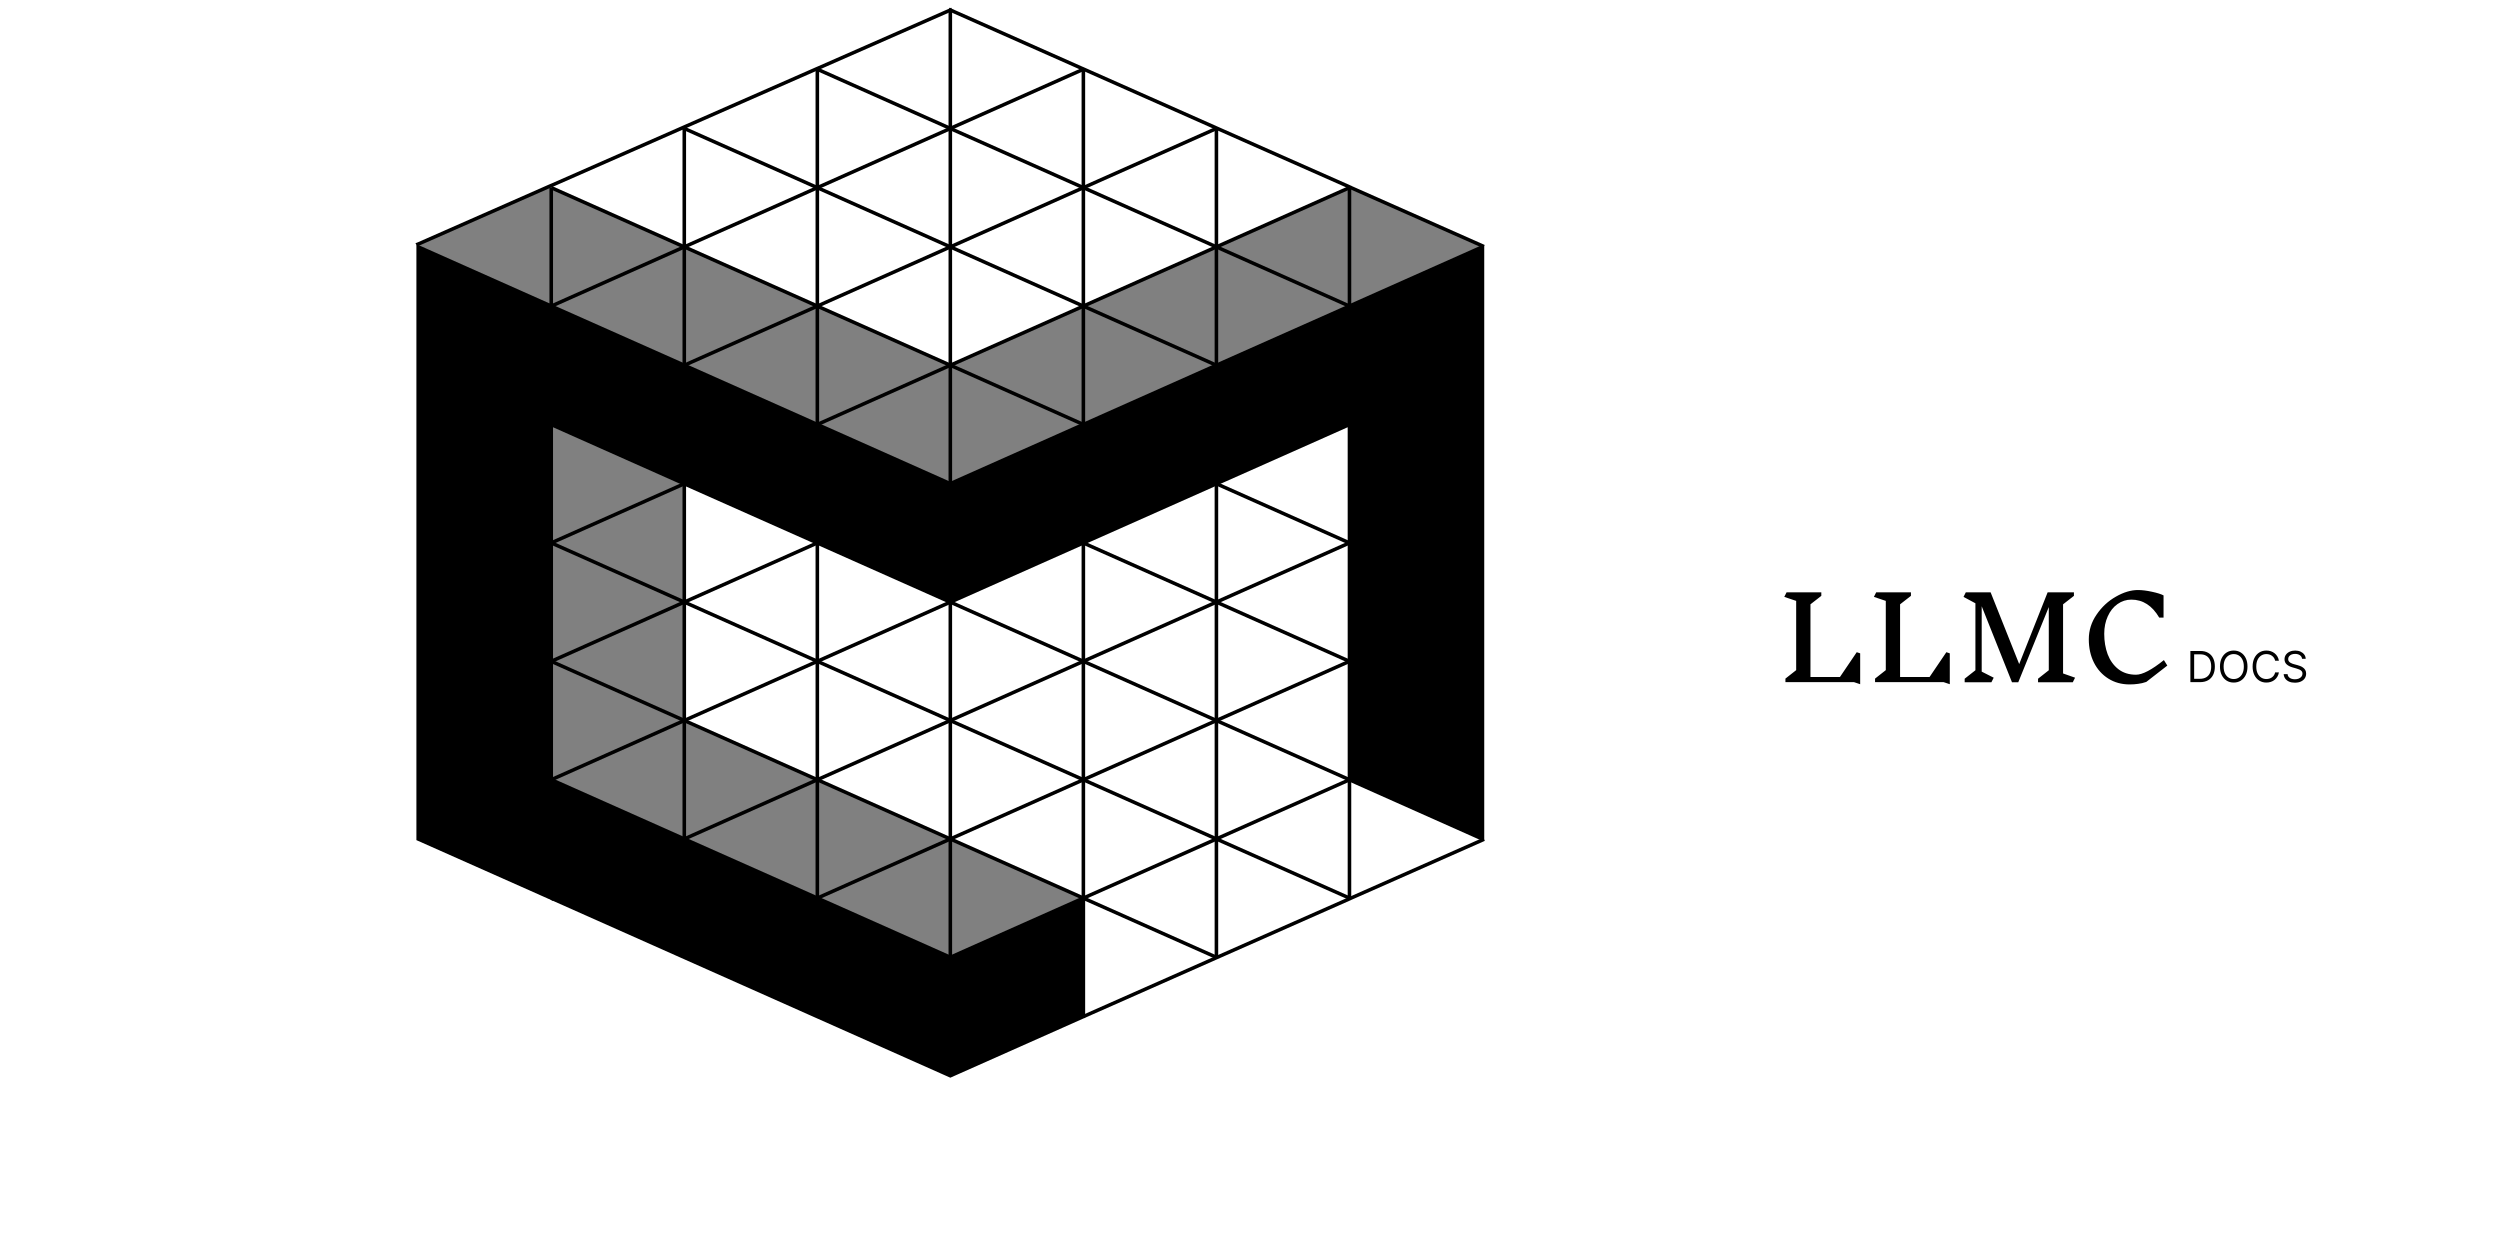
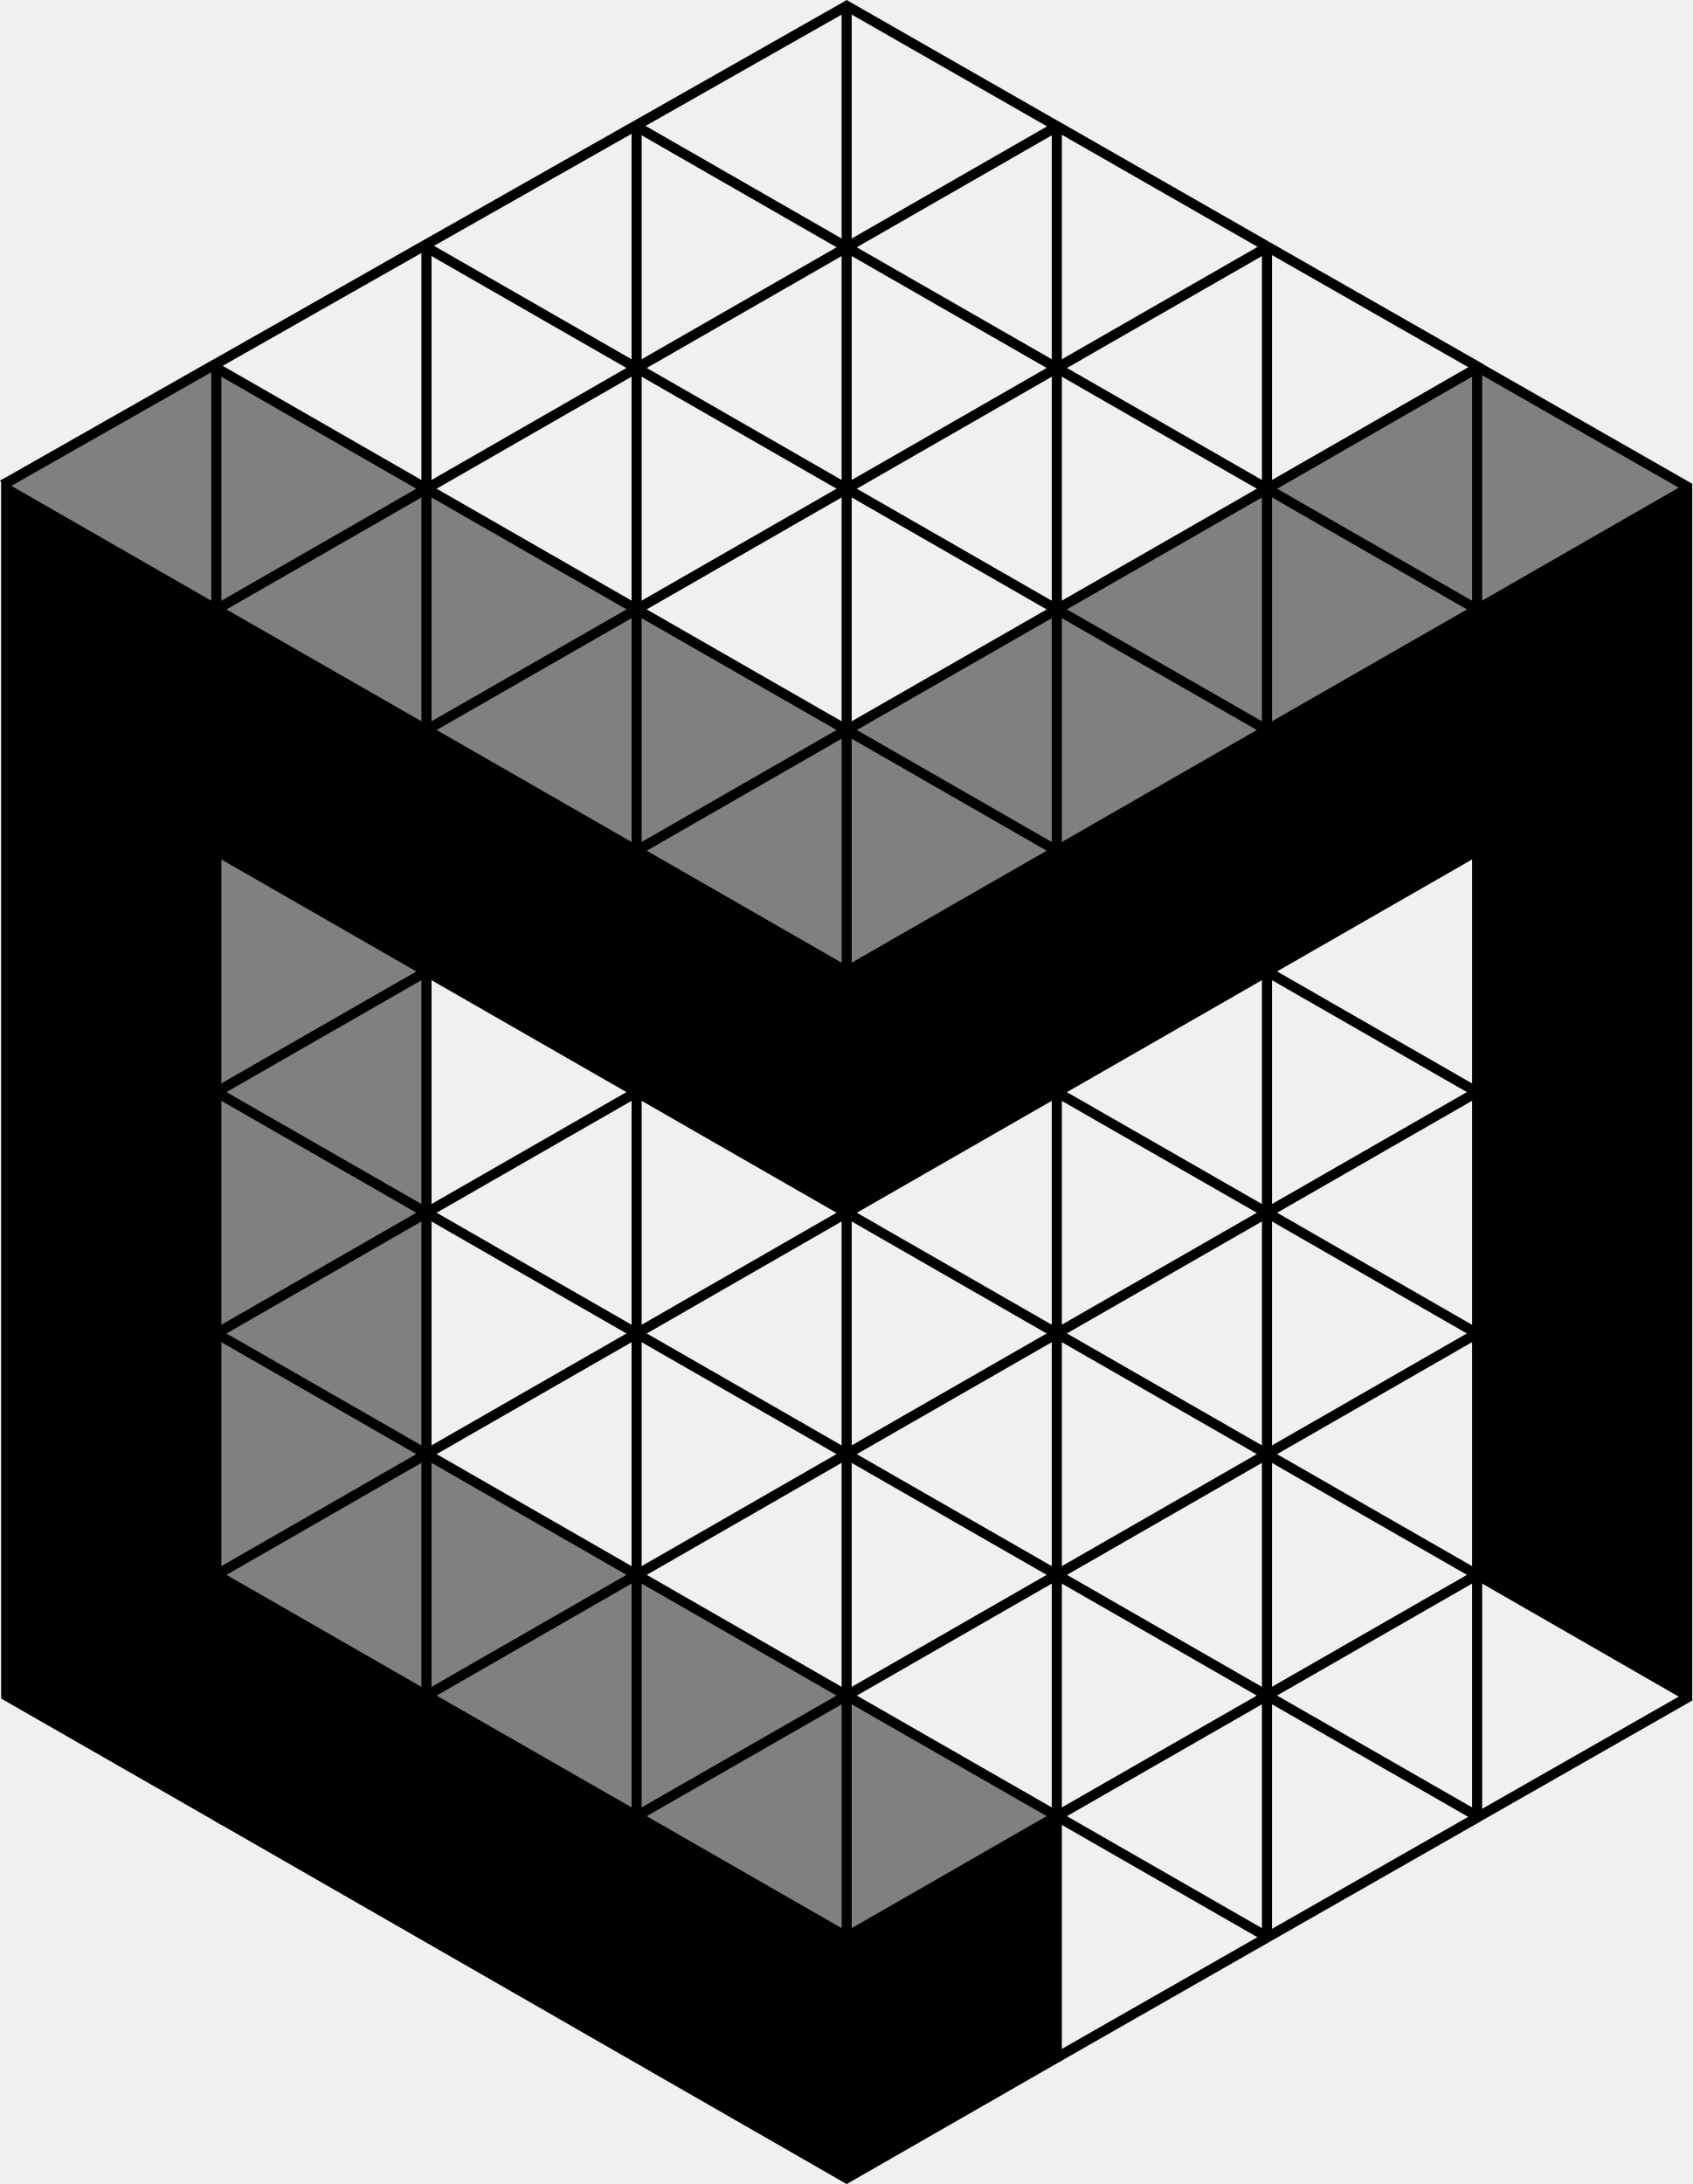
- <svg xmlns="http://www.w3.org/2000/svg" width="700" height="350" viewBox="0 0 700 350" fill="none">
-   <rect width="700" height="350" transform="matrix(1 0 0 -1 0 350)" fill="white" />
-   <g clip-path="url(#clip0_1_2)">
-     <path d="M415.248 68.923L415.087 69.131H415.069L377.851 85.702V52.56V52.546L377.958 52.393L378.03 52.421V52.435L378.155 52.49L415.248 68.923Z" fill="#808080" />
-     <path d="M415.087 69.131V234.911H415.069L377.851 218.326V185.17V152.014V118.858L340.597 135.429V135.443L303.343 152.014L266.09 168.585L228.854 152.014L191.6 135.443L154.346 118.858V85.716L191.6 102.273L228.854 118.858L266.09 135.443V135.429L303.343 118.858L340.597 102.273L377.851 85.716V85.702L415.069 69.131H415.087Z" fill="black" />
-     <path d="M378.155 52.477V52.49L378.03 52.435V52.421L378.155 52.477Z" fill="#A3A3A3" />
-     <path d="M377.851 85.702V85.716L340.597 69.131L377.851 52.546V52.56V85.702Z" fill="#808080" />
-     <path d="M377.851 85.716L340.597 102.273V69.131L377.851 85.716Z" fill="#808080" />
-     <path d="M340.597 69.131V102.273L303.343 85.716V85.702L340.597 69.131Z" fill="#808080" />
-     <path d="M340.597 102.273L303.343 118.858V85.716L340.597 102.273Z" fill="#808080" />
-     <path d="M303.343 251.482V284.638L266.09 301.209L228.854 284.638L191.6 268.053L154.346 251.468V218.326L191.6 234.911L228.854 251.468V251.482L266.09 268.053L303.343 251.468V251.482Z" fill="black" />
-     <path d="M303.343 85.716V118.858L266.09 102.273L303.343 85.716Z" fill="#808080" />
-     <path d="M303.343 118.858L266.09 135.429V102.273L303.343 118.858Z" fill="#808080" />
-     <path d="M303.343 251.468L266.09 268.053V234.911L303.343 251.468Z" fill="#808080" />
-     <path d="M266.161 2.847L266.107 2.93L266.09 2.902V2.819L266.161 2.847Z" fill="black" />
-     <path d="M266.09 234.911V268.053L228.854 251.482V251.468L266.09 234.911Z" fill="#808080" />
-     <path d="M266.09 135.429V135.443L228.854 118.858L266.09 102.273V135.429Z" fill="#808080" />
-     <path d="M266.09 2.819V2.902L266.054 2.833L266.09 2.819Z" fill="black" />
-     <path d="M266.09 102.273L228.854 118.858V85.716L266.09 102.273Z" fill="#808080" />
-     <path d="M266.09 234.911L228.854 251.468V218.326L266.09 234.911Z" fill="#808080" />
-     <path d="M228.854 218.326V251.468L191.6 234.911L228.854 218.326Z" fill="#808080" />
-     <path d="M228.854 85.716V118.858L191.6 102.273L228.854 85.716Z" fill="#808080" />
-     <path d="M228.854 85.702V85.716L191.6 102.273V69.131L228.854 85.702Z" fill="#808080" />
-     <path d="M228.854 218.326L191.6 234.911V201.741L228.854 218.326Z" fill="#808080" />
-     <path d="M191.6 201.741V234.911L154.346 218.326L191.6 201.741Z" fill="#808080" />
-     <path d="M191.6 168.585V201.741L154.346 185.17L191.6 168.585Z" fill="#808080" />
-     <path d="M191.6 135.443V168.585L154.346 152.014L191.6 135.443Z" fill="#808080" />
-     <path d="M191.6 69.131V102.273L154.346 85.716L191.6 69.131Z" fill="#808080" />
-     <path d="M191.6 69.131L154.346 85.716V52.546L191.6 69.131Z" fill="#808080" />
-     <path d="M191.6 135.443L154.346 152.014V118.858L191.6 135.443Z" fill="#808080" />
-     <path d="M191.6 168.585L154.346 185.17V152.014L191.6 168.585Z" fill="#808080" />
-     <path d="M191.6 201.741L154.346 218.326V185.17L191.6 201.741Z" fill="#808080" />
-     <path d="M154.346 218.326V251.468L117.093 234.911V69.131L154.346 85.716V118.858V152.014V185.17V218.326Z" fill="black" />
-     <path d="M154.346 52.546V85.716L117.093 69.131L116.645 68.52L117.2 68.298L154.006 52.088L154.346 52.546Z" fill="#808080" />
-     <path d="M154.006 52.088L117.2 68.298L116.645 68.52L116.627 68.492L117.182 68.257L153.988 52.074L154.006 52.088Z" fill="#A3A3A3" />
-     <path d="M154.346 85.716V52.546" stroke="black" stroke-miterlimit="10" />
-     <path d="M191.6 35.975V69.131V102.273" stroke="black" stroke-miterlimit="10" />
-     <path d="M191.6 135.443V168.585V201.741V234.911" stroke="black" stroke-miterlimit="10" />
-     <path d="M228.854 85.716V118.858" stroke="black" stroke-miterlimit="10" />
-     <path d="M228.854 19.39V52.546V85.702" stroke="black" stroke-miterlimit="10" />
-     <path d="M228.854 152.014V185.17V218.326V251.468" stroke="black" stroke-miterlimit="10" />
-     <path d="M266.09 35.961V2.902" stroke="black" stroke-miterlimit="10" />
-     <path d="M266.09 135.429V102.273V69.131V35.975" stroke="black" stroke-miterlimit="10" />
-     <path d="M266.09 201.755V234.911V268.053" stroke="black" stroke-miterlimit="10" />
-     <path d="M266.09 168.585V201.741" stroke="black" stroke-miterlimit="10" />
-     <path d="M303.343 85.716V118.858" stroke="black" stroke-miterlimit="10" />
-     <path d="M303.343 19.39V52.546V85.702" stroke="black" stroke-miterlimit="10" />
-     <path d="M303.343 185.17V218.326V251.468" stroke="black" stroke-miterlimit="10" />
-     <path d="M303.343 152.028V185.156" stroke="black" stroke-miterlimit="10" />
-     <path d="M340.597 234.911V268.053" stroke="black" stroke-miterlimit="10" />
-     <path d="M340.597 201.755V234.897" stroke="black" stroke-miterlimit="10" />
-     <path d="M340.597 135.443V168.585V201.741" stroke="black" stroke-miterlimit="10" />
-     <path d="M340.597 102.273V69.131V35.975" stroke="black" stroke-miterlimit="10" />
-     <path d="M377.851 218.326V251.468" stroke="black" stroke-miterlimit="10" />
-     <path d="M377.851 52.546V52.56V85.702" stroke="black" stroke-miterlimit="10" />
-     <path d="M266.537 2.611L266.09 2.805L266.054 2.833L229.23 19.029L229.104 19.085L228.746 19.237L191.887 35.434V35.447L191.618 35.559L191.385 35.656L154.543 51.866L154.113 52.046L154.006 52.088L117.2 68.298L116.645 68.52L116.627 68.534" stroke="black" stroke-miterlimit="10" />
-     <path d="M266.09 35.975L228.854 52.546L191.6 69.131L154.346 85.716" stroke="black" stroke-miterlimit="10" />
-     <path d="M303.343 19.39L266.09 35.961" stroke="black" stroke-miterlimit="10" />
-     <path d="M228.854 85.702L266.09 69.131L303.343 52.546L340.597 35.975V35.961" stroke="black" stroke-miterlimit="10" />
-     <path d="M191.6 102.273L228.854 85.716" stroke="black" stroke-miterlimit="10" />
-     <path d="M228.854 118.858L266.09 102.273L303.343 85.716V85.702L340.597 69.131L377.851 52.546" stroke="black" stroke-miterlimit="10" />
-     <path d="M191.6 135.443L154.346 152.014" stroke="black" stroke-miterlimit="10" />
-     <path d="M228.854 152.014L191.6 168.585L154.346 185.17" stroke="black" stroke-miterlimit="10" />
-     <path d="M266.09 168.585L228.854 185.17L191.6 201.741L154.346 218.326" stroke="black" stroke-miterlimit="10" />
-     <path d="M377.833 152.014L340.597 168.585L303.343 185.156V185.17L266.09 201.741L228.854 218.326L191.6 234.911" stroke="black" stroke-miterlimit="10" />
-     <path d="M377.833 185.17L340.597 201.741L303.343 218.326L266.09 234.911L228.854 251.468" stroke="black" stroke-miterlimit="10" />
-     <path d="M377.851 218.326L340.597 234.897V234.911L303.343 251.468" stroke="black" stroke-miterlimit="10" />
-     <path d="M415.534 234.994L415.248 235.119L378.155 251.523L377.958 251.621L340.74 268.081L340.651 268.122L303.343 284.638" stroke="black" stroke-miterlimit="10" />
-     <path d="M154.346 185.17L191.6 201.741L228.854 218.326L266.09 234.911L303.343 251.468" stroke="black" stroke-miterlimit="10" />
-     <path d="M303.343 251.482L340.597 268.053" stroke="black" stroke-miterlimit="10" />
-     <path d="M154.346 152.014L191.6 168.585L228.854 185.17L266.09 201.741V201.755L303.343 218.326L340.597 234.911L377.851 251.468V251.482" stroke="black" stroke-miterlimit="10" />
-     <path d="M377.851 218.326L340.597 201.755V201.741L303.343 185.17L266.09 168.585" stroke="black" stroke-miterlimit="10" />
-     <path d="M154.346 218.326L191.6 234.911L228.854 251.468V251.482L266.09 268.053L303.343 251.468V251.482V284.638L266.09 301.209L228.854 284.638L191.6 268.053L154.346 251.468" stroke="black" stroke-miterlimit="10" />
-     <path d="M154.346 118.858V152.014V185.17V218.326V251.468L117.093 234.911V69.131L154.346 85.716" stroke="black" stroke-miterlimit="10" />
-     <path d="M377.851 185.17H377.833L340.597 168.585L303.343 152.028V152.014" stroke="black" stroke-miterlimit="10" />
-     <path d="M340.597 135.443L377.833 152.014H377.851" stroke="black" stroke-miterlimit="10" />
-     <path d="M303.343 118.858L266.09 102.273L228.854 85.716V85.702L191.6 69.131L154.346 52.546" stroke="black" stroke-miterlimit="10" />
-     <path d="M340.597 102.273L303.343 85.716L266.09 69.131L228.854 52.546L191.6 35.975V35.961" stroke="black" stroke-miterlimit="10" />
-     <path d="M377.851 85.716L340.597 69.131L303.343 52.546L266.09 35.975V35.961L228.854 19.39" stroke="black" stroke-miterlimit="10" />
-     <path d="M265.66 2.611L266.09 2.805L302.985 19.168L303.075 19.196L303.379 19.334L340.418 35.767L340.543 35.822L340.669 35.878L377.833 52.324L377.958 52.393L378.03 52.421V52.435L378.155 52.49L415.248 68.923L415.481 69.034" stroke="black" stroke-miterlimit="10" />
-     <path d="M415.087 69.131V234.911H415.069L377.851 218.326V185.17V152.014V118.858L340.597 135.429V135.443L303.343 152.014L266.09 168.585L228.854 152.014L191.6 135.443L154.346 118.858V85.716L191.6 102.273L228.854 118.858L266.09 135.443V135.429L303.343 118.858L340.597 102.273L377.851 85.716V85.702L415.069 69.131H415.087Z" stroke="black" stroke-miterlimit="10" />
+ <svg xmlns="http://www.w3.org/2000/svg" id="Layer_2" data-name="Layer 2" viewBox="0 0 167.5 216.16">
+   <defs>
+     <style>
+       .cls-1 {
+         fill: none;
+         stroke: #000;
+         stroke-miterlimit: 10;
+       }
+ 
+       .cls-2 {
+         fill: gray;
+       }
+ 
+       .cls-3 {
+         fill: #a3a3a3;
+       }
+     </style>
+   </defs>
+   <g id="Layer_1-2" data-name="Layer 1">
+     <g>
+       <g>
+         <polygon class="cls-2" points="167.08 48.22 166.99 48.37 166.98 48.37 146.2 60.31 146.2 36.43 146.2 36.42 146.26 36.31 146.3 36.33 146.3 36.34 146.37 36.38 167.08 48.22" />
+         <polygon points="166.99 48.37 166.99 167.82 166.98 167.82 146.2 155.87 146.2 131.98 146.2 108.09 146.2 84.2 125.4 96.14 125.4 96.15 104.6 108.09 83.8 120.03 63.01 108.09 42.21 96.15 21.41 84.2 21.41 60.32 42.21 72.25 63.01 84.2 83.8 96.15 83.8 96.14 104.6 84.2 125.4 72.25 146.2 60.32 146.2 60.31 166.98 48.37 166.99 48.37" />
+         <polygon class="cls-3" points="146.37 36.37 146.37 36.38 146.3 36.34 146.3 36.33 146.37 36.37" />
+         <polygon class="cls-2" points="146.2 60.31 146.2 60.32 125.4 48.37 146.2 36.42 146.2 36.43 146.2 60.31" />
+         <polygon class="cls-2" points="146.2 60.32 125.4 72.25 125.4 48.37 146.2 60.32" />
+         <polygon class="cls-2" points="125.4 48.37 125.4 72.25 104.6 60.32 104.6 60.31 125.4 48.37" />
+         <polygon class="cls-2" points="125.4 72.25 104.6 84.2 104.6 60.32 125.4 72.25" />
+         <polygon points="104.6 179.76 104.6 203.65 83.8 215.59 63.01 203.65 42.21 191.7 21.41 179.75 21.41 155.87 42.21 167.82 63.01 179.75 63.01 179.76 83.8 191.7 104.6 179.75 104.6 179.76" />
+         <polygon class="cls-2" points="104.6 60.32 104.6 84.2 83.8 72.25 104.6 60.32" />
+         <polygon class="cls-2" points="104.6 84.2 83.8 96.14 83.8 72.25 104.6 84.2" />
+         <polygon class="cls-2" points="104.6 179.75 83.8 191.7 83.8 167.82 104.6 179.75" />
+         <polygon points="83.84 .61 83.81 .67 83.8 .65 83.8 .59 83.84 .61" />
+         <polygon class="cls-2" points="83.8 167.82 83.8 191.7 63.01 179.76 63.01 179.75 83.8 167.82" />
+         <polygon class="cls-2" points="83.8 96.14 83.8 96.15 63.01 84.2 83.8 72.25 83.8 96.14" />
+         <polygon points="83.8 .59 83.8 .65 83.78 .6 83.8 .59" />
+         <polygon class="cls-2" points="83.8 72.25 63.01 84.2 63.01 60.32 83.8 72.25" />
+         <polygon class="cls-2" points="83.8 167.82 63.01 179.75 63.01 155.87 83.8 167.82" />
+         <polygon class="cls-2" points="63.01 155.87 63.01 179.75 42.21 167.82 63.01 155.87" />
+         <polygon class="cls-2" points="63.01 60.32 63.01 84.2 42.21 72.25 63.01 60.32" />
+         <polygon class="cls-2" points="63.01 60.31 63.01 60.32 42.21 72.25 42.21 48.37 63.01 60.31" />
+         <polygon class="cls-2" points="63.01 155.87 42.21 167.82 42.21 143.92 63.01 155.87" />
+         <polygon class="cls-2" points="42.21 143.92 42.21 167.82 21.41 155.87 42.21 143.92" />
+         <polygon class="cls-2" points="42.21 120.03 42.21 143.92 21.41 131.98 42.21 120.03" />
+         <polygon class="cls-2" points="42.21 96.15 42.21 120.03 21.41 108.09 42.21 96.15" />
+         <polygon class="cls-2" points="42.21 48.37 42.21 72.25 21.41 60.32 42.21 48.37" />
+         <polygon class="cls-2" points="42.21 48.37 21.41 60.32 21.41 36.42 42.21 48.37" />
+         <polygon class="cls-2" points="42.21 96.15 21.41 108.09 21.41 84.2 42.21 96.15" />
+         <polygon class="cls-2" points="42.21 120.03 21.41 131.98 21.41 108.09 42.21 120.03" />
+         <polygon class="cls-2" points="42.21 143.92 21.41 155.87 21.41 131.98 42.21 143.92" />
+         <polygon points="21.41 155.87 21.41 179.75 .61 167.82 .61 48.37 21.41 60.32 21.41 84.2 21.41 108.09 21.41 131.98 21.41 155.87" />
+         <polygon class="cls-2" points="21.41 36.42 21.41 60.32 .61 48.37 .36 47.93 .67 47.77 21.22 36.09 21.41 36.42" />
+         <polygon class="cls-3" points="21.22 36.09 .67 47.77 .36 47.93 .35 47.91 .66 47.74 21.21 36.08 21.22 36.09" />
+       </g>
+       <g>
+         <line class="cls-1" x1="21.41" y1="60.32" x2="21.41" y2="36.42" />
+         <polyline class="cls-1" points="42.21 24.48 42.21 48.37 42.21 72.25" />
+         <polyline class="cls-1" points="42.21 96.15 42.21 120.03 42.21 143.92 42.21 167.82" />
+         <line class="cls-1" x1="63.01" y1="60.32" x2="63.01" y2="84.2" />
+         <polyline class="cls-1" points="63.01 12.53 63.01 36.42 63.01 60.31" />
+         <polyline class="cls-1" points="63.01 108.09 63.01 131.98 63.01 155.87 63.01 179.75" />
+         <line class="cls-1" x1="83.8" y1="24.47" x2="83.8" y2=".65" />
+         <polyline class="cls-1" points="83.8 96.14 83.8 72.25 83.8 48.37 83.8 24.48" />
+         <polyline class="cls-1" points="83.8 143.93 83.8 167.82 83.8 191.7" />
+         <line class="cls-1" x1="83.8" y1="120.03" x2="83.8" y2="143.92" />
+         <line class="cls-1" x1="104.6" y1="60.32" x2="104.6" y2="84.2" />
+         <polyline class="cls-1" points="104.6 12.53 104.6 36.42 104.6 60.31" />
+         <polyline class="cls-1" points="104.6 131.98 104.6 155.87 104.6 179.75" />
+         <line class="cls-1" x1="104.6" y1="108.1" x2="104.6" y2="131.97" />
+         <line class="cls-1" x1="125.4" y1="167.82" x2="125.4" y2="191.7" />
+         <line class="cls-1" x1="125.4" y1="143.93" x2="125.4" y2="167.81" />
+         <polyline class="cls-1" points="125.4 96.15 125.4 120.03 125.4 143.92" />
+         <polyline class="cls-1" points="125.4 72.25 125.4 48.37 125.4 24.48" />
+         <line class="cls-1" x1="146.2" y1="155.87" x2="146.2" y2="179.75" />
+         <polyline class="cls-1" points="146.2 36.42 146.2 36.43 146.2 60.31" />
+         <polyline class="cls-1" points="84.05 .44 83.8 .58 83.78 .6 63.22 12.27 63.15 12.31 62.95 12.42 42.37 24.09 42.37 24.1 42.22 24.18 42.09 24.25 21.52 35.93 21.28 36.06 21.22 36.09 .67 47.77 .36 47.93 .35 47.94" />
+         <polyline class="cls-1" points="83.8 24.48 63.01 36.42 42.21 48.37 21.41 60.32" />
+         <line class="cls-1" x1="104.6" y1="12.53" x2="83.8" y2="24.47" />
+         <polyline class="cls-1" points="63.01 60.31 83.8 48.37 104.6 36.42 125.4 24.48 125.4 24.47" />
+         <line class="cls-1" x1="42.21" y1="72.25" x2="63.01" y2="60.32" />
+         <polyline class="cls-1" points="63.01 84.2 83.8 72.25 104.6 60.32 104.6 60.31 125.4 48.37 146.2 36.42" />
+         <line class="cls-1" x1="42.21" y1="96.15" x2="21.41" y2="108.09" />
+         <polyline class="cls-1" points="63.01 108.09 42.21 120.03 21.41 131.98" />
+         <polyline class="cls-1" points="83.8 120.03 63.01 131.98 42.21 143.92 21.41 155.87" />
+         <polyline class="cls-1" points="146.19 108.09 125.4 120.03 104.6 131.97 104.6 131.98 83.8 143.92 63.01 155.87 42.21 167.82" />
+         <polyline class="cls-1" points="146.19 131.98 125.4 143.92 104.6 155.87 83.8 167.82 63.01 179.75" />
+         <polyline class="cls-1" points="146.2 155.87 125.4 167.81 125.4 167.82 104.6 179.75" />
+         <polyline class="cls-1" points="167.24 167.88 167.08 167.97 146.37 179.79 146.26 179.86 125.48 191.72 125.43 191.75 104.6 203.65" />
+         <polyline class="cls-1" points="21.41 131.98 42.21 143.92 63.01 155.87 83.8 167.82 104.6 179.75" />
+         <line class="cls-1" x1="104.6" y1="179.76" x2="125.4" y2="191.7" />
+         <polyline class="cls-1" points="21.41 108.09 42.21 120.03 63.01 131.98 83.8 143.92 83.8 143.93 104.6 155.87 125.4 167.82 146.2 179.75 146.2 179.76" />
+         <polyline class="cls-1" points="146.2 155.87 125.4 143.93 125.4 143.92 104.6 131.98 83.8 120.03" />
+         <polyline class="cls-1" points="21.41 155.87 42.21 167.82 63.01 179.75 63.01 179.76 83.8 191.7 104.6 179.75 104.6 179.76 104.6 203.65 83.8 215.59 63.01 203.65 42.21 191.7 21.41 179.75" />
+         <polyline class="cls-1" points="21.41 84.2 21.41 108.09 21.41 131.98 21.41 155.87 21.41 179.75 .61 167.82 .61 48.37 21.41 60.32" />
+         <polyline class="cls-1" points="146.2 131.98 146.19 131.98 125.4 120.03 104.6 108.1 104.6 108.09" />
+         <polyline class="cls-1" points="125.4 96.15 146.19 108.09 146.2 108.09" />
+         <polyline class="cls-1" points="104.6 84.2 83.8 72.25 63.01 60.32 63.01 60.31 42.21 48.37 21.41 36.42" />
+         <polyline class="cls-1" points="125.4 72.25 104.6 60.32 83.8 48.37 63.01 36.42 42.21 24.48 42.21 24.47" />
+         <polyline class="cls-1" points="146.2 60.32 125.4 48.37 104.6 36.42 83.8 24.48 83.8 24.47 63.01 12.53" />
+         <polyline class="cls-1" points="83.56 .44 83.8 .58 104.4 12.37 104.45 12.39 104.62 12.49 125.3 24.33 125.37 24.37 125.44 24.41 146.19 36.26 146.26 36.31 146.3 36.33 146.3 36.34 146.37 36.38 167.08 48.22 167.21 48.3" />
+         <polygon class="cls-1" points="166.99 48.37 166.99 167.82 166.98 167.82 146.2 155.87 146.2 131.98 146.2 108.09 146.2 84.2 125.4 96.14 125.4 96.15 104.6 108.09 83.8 120.03 63.01 108.09 42.21 96.15 21.41 84.2 21.41 60.32 42.21 72.25 63.01 84.2 83.8 96.15 83.8 96.14 104.6 84.2 125.4 72.25 146.2 60.32 146.2 60.31 166.98 48.37 166.99 48.37" />
+       </g>
+     </g>
  </g>
-   <path d="M519.12 191H499.92V190.008L502.928 187.64V168.248L499.6 167.128L500.24 165.848H509.968V166.84L506.928 169.208V189.56H515.184L519.888 182.616L520.848 182.936V191.576L519.12 191ZM544.214 191H525.014V190.008L528.022 187.64V168.248L524.694 167.128L525.334 165.848H535.062V166.84L532.022 169.208V189.56H540.278L544.982 182.616L545.942 182.936V191.576L544.214 191ZM580.38 191.032H570.652V190.04L573.66 187.672V169.976L565.116 191.032H563.356L554.876 169.752V188.056L558.236 189.752L557.595 191.032H550.108V190.04L553.116 187.672V168.92L549.788 167.128L550.428 165.848H557.372L565.372 185.944L573.34 165.848H580.7V166.84L577.66 169.208V188.568L581.02 189.752L580.38 191.032ZM598.625 165.208C599.756 165.208 601.057 165.368 602.529 165.688C604.022 166.008 605.11 166.349 605.793 166.712V172.92H604.577C602.614 169.571 600.012 167.896 596.769 167.896C595.361 167.896 594.07 168.312 592.897 169.144C591.745 169.955 590.838 171.096 590.177 172.568C589.516 174.019 589.185 175.651 589.185 177.464C589.185 179.555 589.505 181.464 590.145 183.192C590.806 184.92 591.798 186.307 593.121 187.352C594.465 188.397 596.118 188.92 598.081 188.92C599.894 188.92 602.497 187.555 605.889 184.824L606.849 186.36L600.961 190.936C600.172 191.213 599.404 191.395 598.657 191.48C597.932 191.587 597.142 191.64 596.289 191.64C594.049 191.64 592.065 191.096 590.337 190.008C588.609 188.92 587.265 187.427 586.305 185.528C585.345 183.608 584.865 181.432 584.865 179C584.865 176.504 585.59 174.2 587.041 172.088C588.492 169.955 590.294 168.28 592.449 167.064C594.604 165.827 596.662 165.208 598.625 165.208ZM616 191H613.307V182.273H616.119C616.966 182.273 617.69 182.447 618.293 182.797C618.895 183.143 619.357 183.642 619.678 184.293C619.999 184.94 620.159 185.716 620.159 186.619C620.159 187.528 619.997 188.311 619.673 188.967C619.349 189.621 618.878 190.124 618.259 190.476C617.639 190.825 616.886 191 616 191ZM614.364 190.062H615.932C616.653 190.062 617.251 189.923 617.726 189.645C618.2 189.366 618.554 188.97 618.787 188.456C619.02 187.942 619.136 187.33 619.136 186.619C619.136 185.915 619.021 185.308 618.791 184.8C618.561 184.288 618.217 183.896 617.76 183.624C617.303 183.348 616.733 183.21 616.051 183.21H614.364V190.062ZM629.295 186.636C629.295 187.557 629.129 188.352 628.797 189.023C628.464 189.693 628.009 190.21 627.429 190.574C626.849 190.938 626.188 191.119 625.443 191.119C624.699 191.119 624.037 190.938 623.457 190.574C622.878 190.21 622.422 189.693 622.089 189.023C621.757 188.352 621.591 187.557 621.591 186.636C621.591 185.716 621.757 184.92 622.089 184.25C622.422 183.58 622.878 183.062 623.457 182.699C624.037 182.335 624.699 182.153 625.443 182.153C626.188 182.153 626.849 182.335 627.429 182.699C628.009 183.062 628.464 183.58 628.797 184.25C629.129 184.92 629.295 185.716 629.295 186.636ZM628.273 186.636C628.273 185.881 628.146 185.243 627.893 184.723C627.643 184.203 627.304 183.81 626.875 183.543C626.449 183.276 625.972 183.142 625.443 183.142C624.915 183.142 624.436 183.276 624.007 183.543C623.581 183.81 623.241 184.203 622.989 184.723C622.739 185.243 622.614 185.881 622.614 186.636C622.614 187.392 622.739 188.03 622.989 188.55C623.241 189.07 623.581 189.463 624.007 189.73C624.436 189.997 624.915 190.131 625.443 190.131C625.972 190.131 626.449 189.997 626.875 189.73C627.304 189.463 627.643 189.07 627.893 188.55C628.146 188.03 628.273 187.392 628.273 186.636ZM638.095 185H637.038C636.976 184.696 636.866 184.429 636.71 184.199C636.557 183.969 636.369 183.776 636.148 183.619C635.929 183.46 635.686 183.341 635.419 183.261C635.152 183.182 634.874 183.142 634.584 183.142C634.055 183.142 633.577 183.276 633.148 183.543C632.722 183.81 632.382 184.203 632.129 184.723C631.879 185.243 631.754 185.881 631.754 186.636C631.754 187.392 631.879 188.03 632.129 188.55C632.382 189.07 632.722 189.463 633.148 189.73C633.577 189.997 634.055 190.131 634.584 190.131C634.874 190.131 635.152 190.091 635.419 190.011C635.686 189.932 635.929 189.814 636.148 189.658C636.369 189.499 636.557 189.304 636.71 189.074C636.866 188.841 636.976 188.574 637.038 188.273H638.095C638.016 188.719 637.871 189.118 637.661 189.47C637.45 189.822 637.189 190.122 636.876 190.369C636.564 190.614 636.213 190.8 635.824 190.928C635.438 191.055 635.024 191.119 634.584 191.119C633.839 191.119 633.178 190.938 632.598 190.574C632.018 190.21 631.563 189.693 631.23 189.023C630.898 188.352 630.732 187.557 630.732 186.636C630.732 185.716 630.898 184.92 631.23 184.25C631.563 183.58 632.018 183.062 632.598 182.699C633.178 182.335 633.839 182.153 634.584 182.153C635.024 182.153 635.438 182.217 635.824 182.345C636.213 182.473 636.564 182.661 636.876 182.908C637.189 183.152 637.45 183.45 637.661 183.803C637.871 184.152 638.016 184.551 638.095 185ZM644.576 184.455C644.525 184.023 644.317 183.688 643.953 183.449C643.59 183.21 643.144 183.091 642.615 183.091C642.229 183.091 641.891 183.153 641.601 183.278C641.314 183.403 641.09 183.575 640.928 183.794C640.769 184.013 640.689 184.261 640.689 184.54C640.689 184.773 640.745 184.973 640.855 185.141C640.969 185.305 641.114 185.443 641.29 185.554C641.466 185.662 641.651 185.751 641.844 185.822C642.037 185.891 642.215 185.946 642.377 185.989L643.263 186.227C643.49 186.287 643.743 186.369 644.022 186.474C644.303 186.58 644.571 186.723 644.827 186.905C645.086 187.084 645.299 187.314 645.466 187.595C645.634 187.876 645.718 188.222 645.718 188.631C645.718 189.102 645.594 189.528 645.347 189.909C645.103 190.29 644.745 190.592 644.273 190.817C643.804 191.041 643.235 191.153 642.564 191.153C641.939 191.153 641.398 191.053 640.941 190.851C640.486 190.649 640.128 190.368 639.867 190.007C639.608 189.646 639.462 189.227 639.428 188.75H640.519C640.547 189.08 640.658 189.352 640.851 189.568C641.047 189.781 641.294 189.94 641.593 190.045C641.894 190.148 642.218 190.199 642.564 190.199C642.968 190.199 643.33 190.134 643.651 190.003C643.972 189.869 644.226 189.685 644.414 189.449C644.601 189.21 644.695 188.932 644.695 188.614C644.695 188.324 644.614 188.088 644.452 187.906C644.29 187.724 644.077 187.577 643.813 187.463C643.549 187.349 643.263 187.25 642.956 187.165L641.882 186.858C641.201 186.662 640.661 186.382 640.263 186.018C639.865 185.655 639.667 185.179 639.667 184.591C639.667 184.102 639.799 183.676 640.063 183.312C640.33 182.946 640.688 182.662 641.137 182.46C641.588 182.256 642.093 182.153 642.65 182.153C643.212 182.153 643.712 182.254 644.15 182.456C644.587 182.655 644.934 182.928 645.189 183.274C645.448 183.621 645.584 184.014 645.598 184.455H644.576Z" fill="black" />
-   <defs>
-     <clipPath id="clip0_1_2">
-       <rect width="300" height="300" fill="white" transform="translate(116 2)" />
-     </clipPath>
-   </defs>
</svg>
